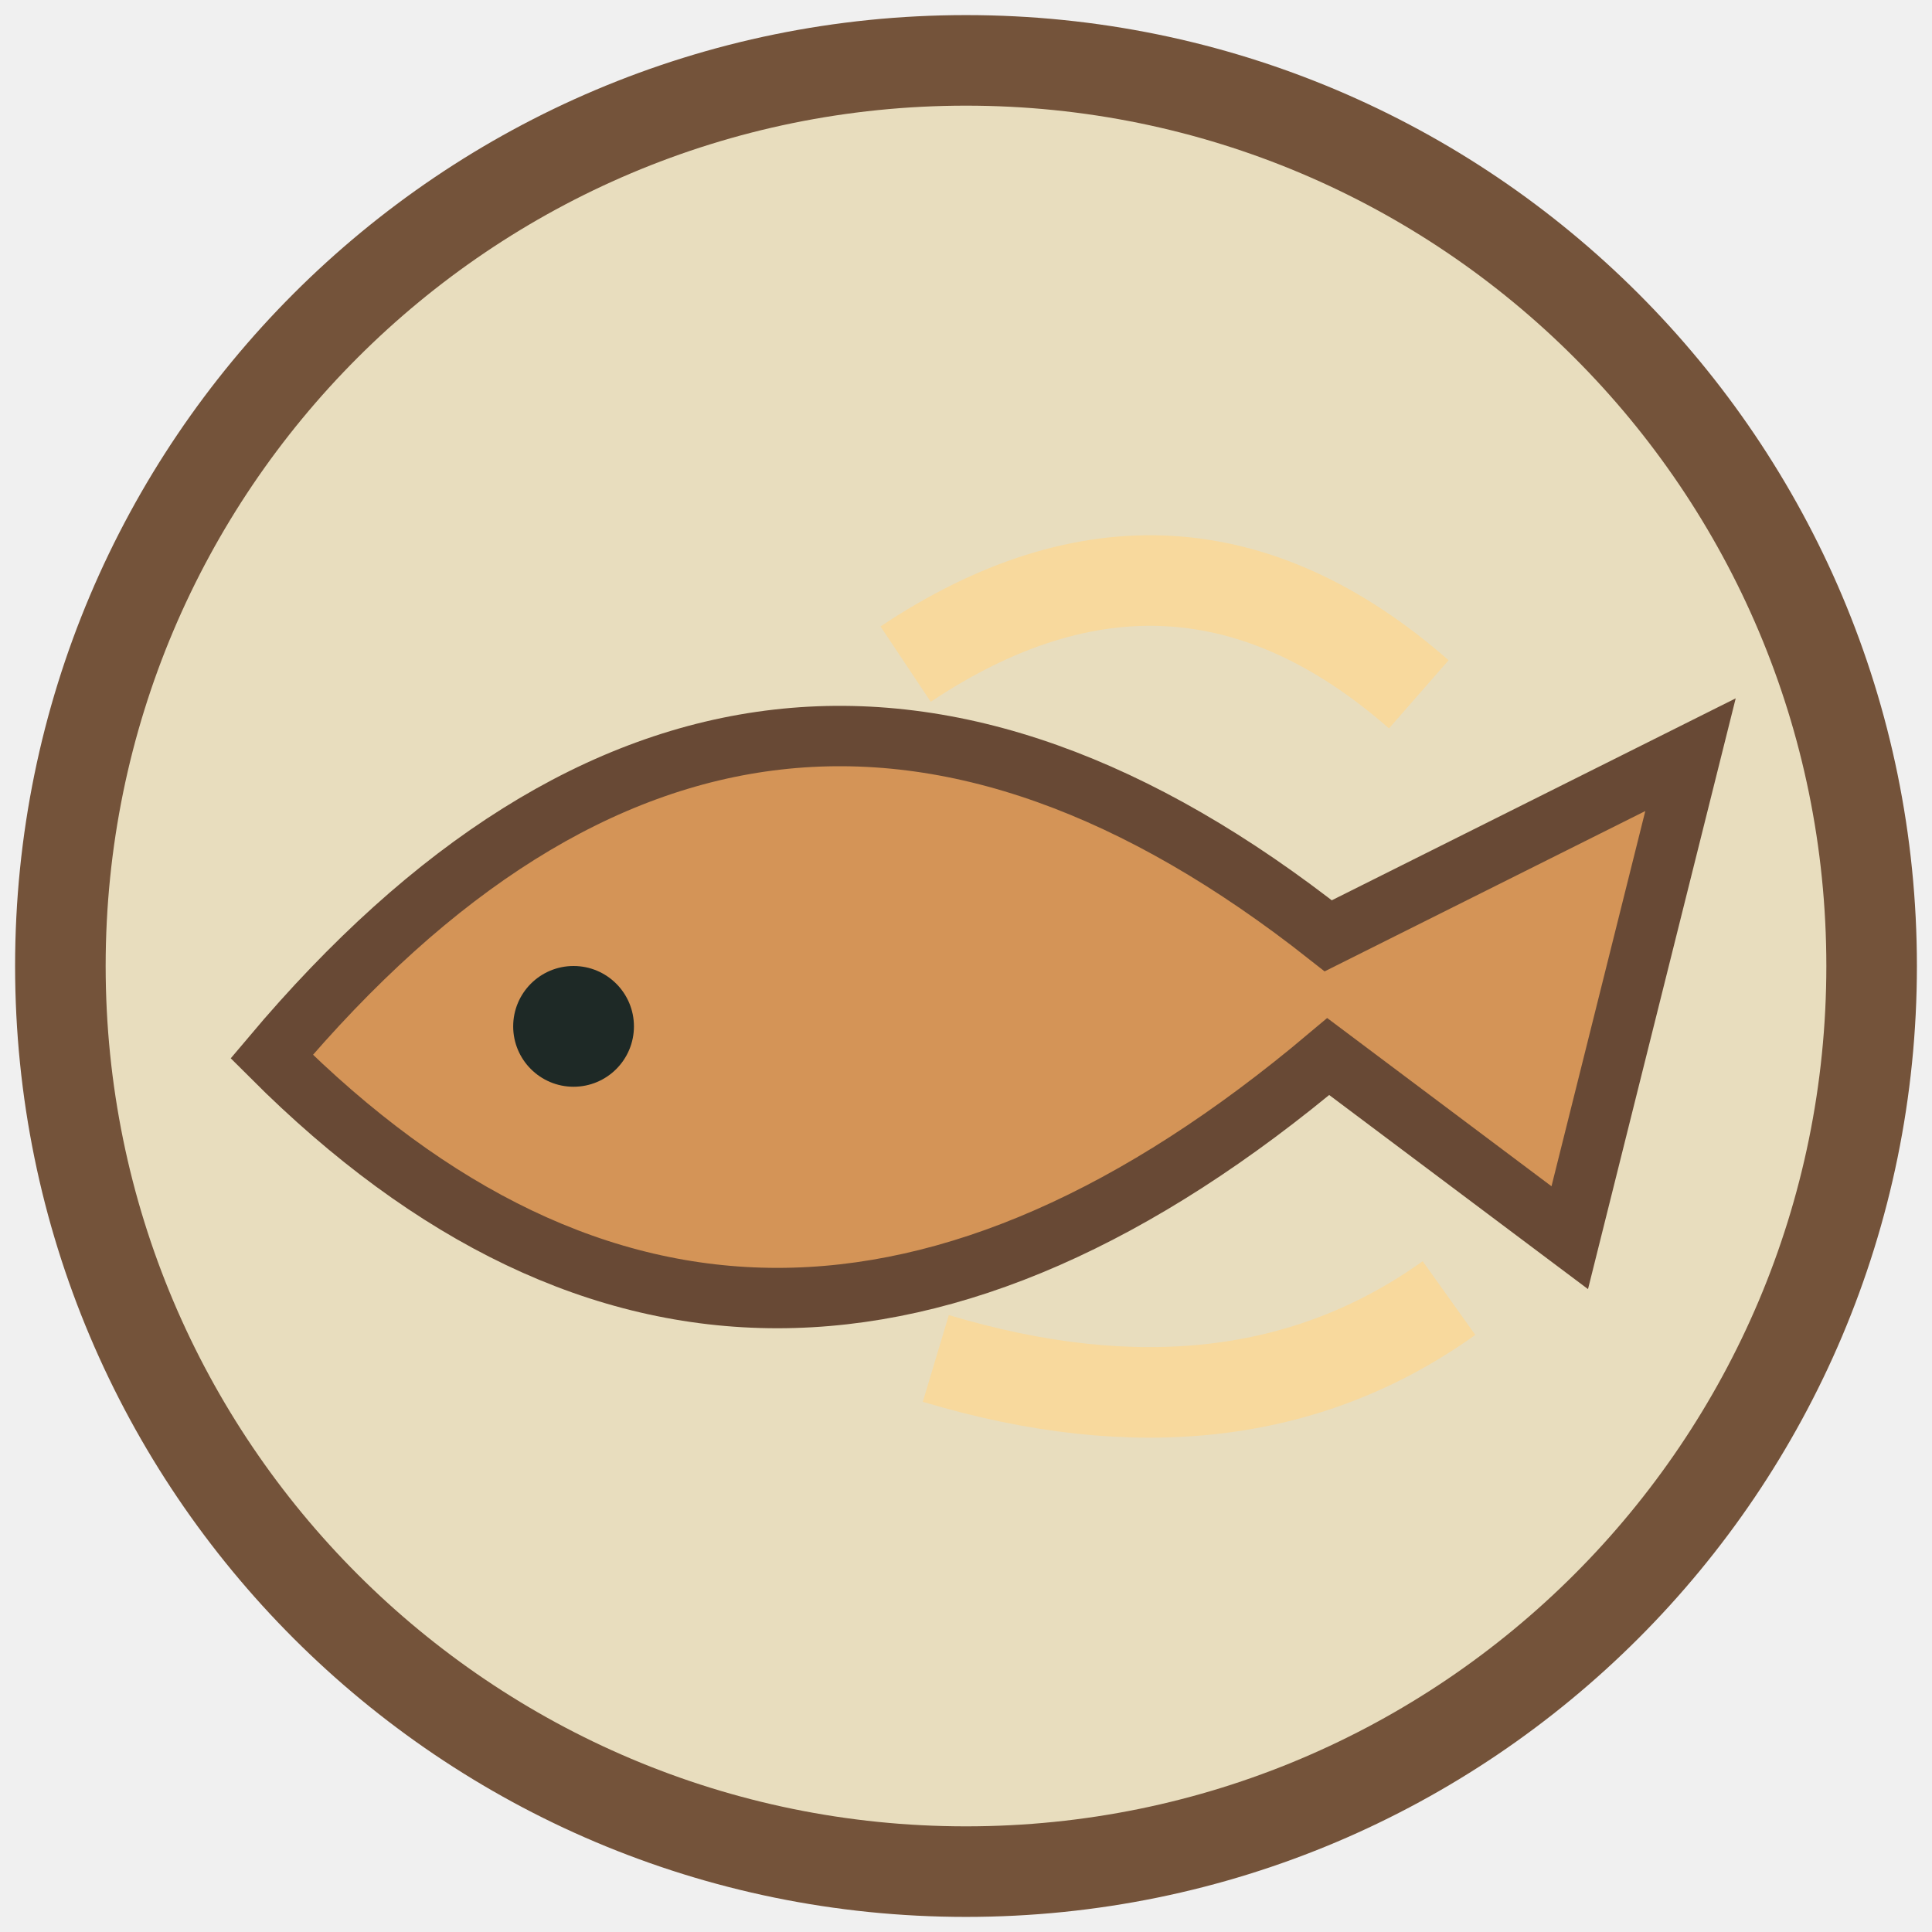
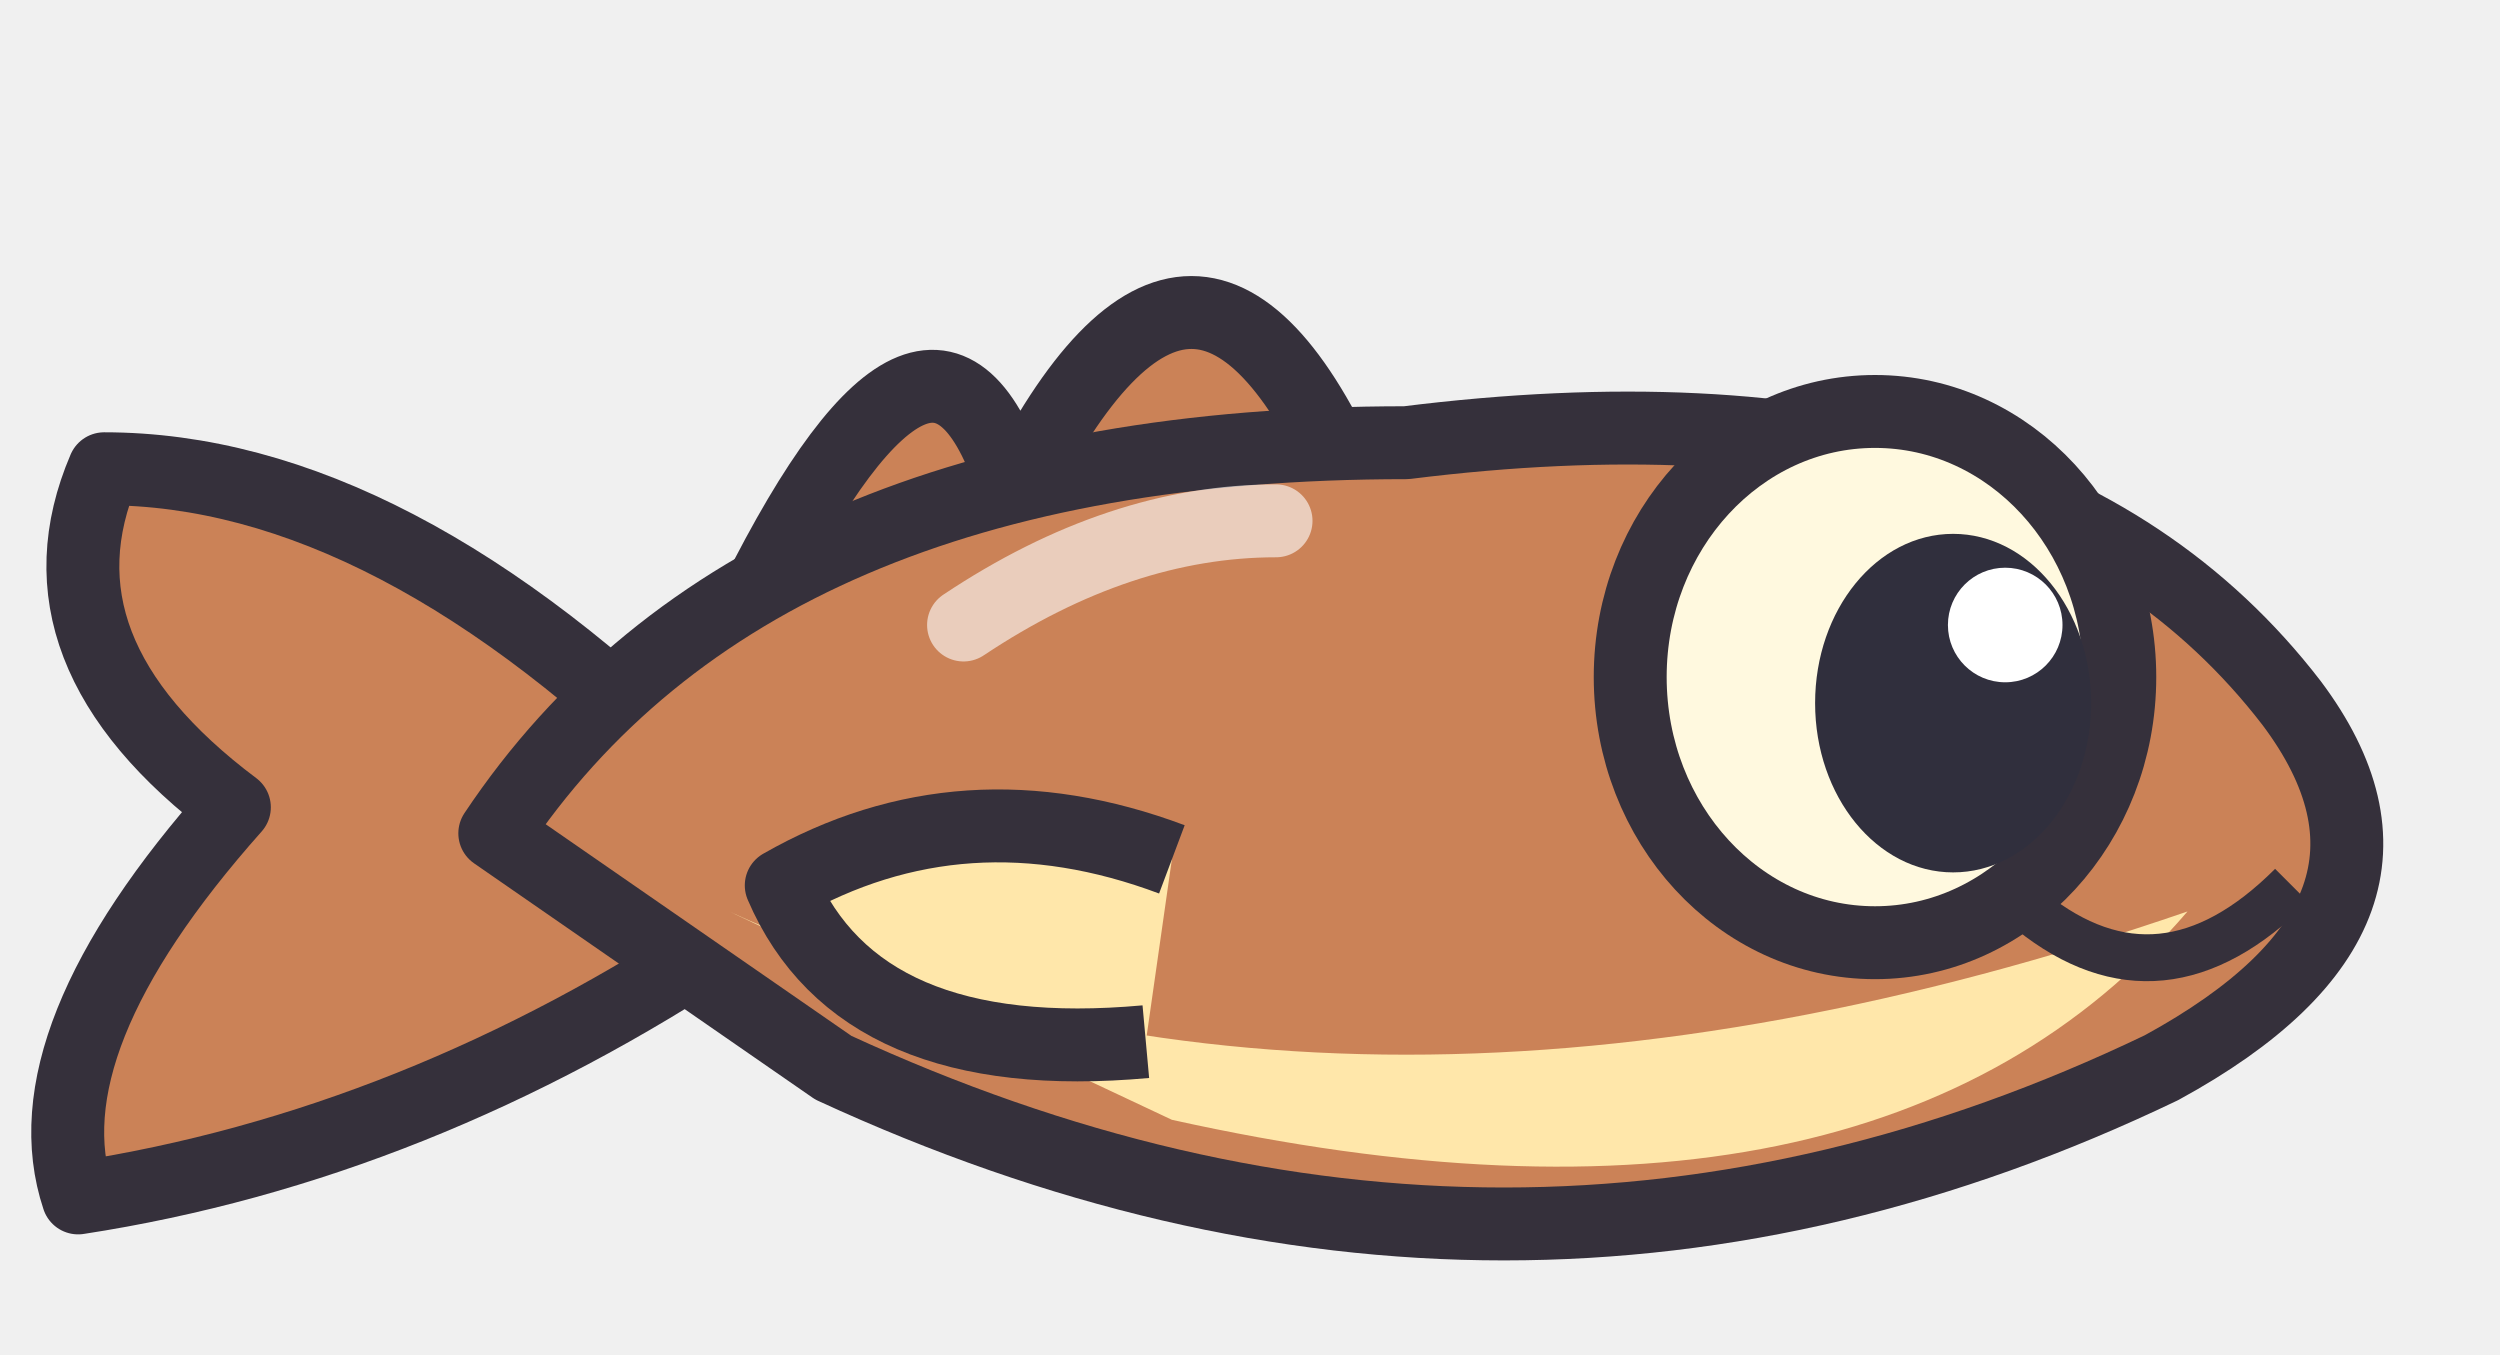
- <svg xmlns="http://www.w3.org/2000/svg" viewBox="0 0 64 64">
-   <circle cx="32" cy="32" r="30" fill="#e8ddbe" stroke="#74533a" stroke-width="3" />
-   <path d="M9 35q16-19 35-4l12-6-4 16-8-6Q25 51 9 35Z" fill="#d49457" stroke="#684935" stroke-width="2" />
-   <circle cx="19" cy="34" r="2" fill="#1e2926" />
-   <path d="M30 22q9-6 17 1M31 45q10 3 17-2" fill="none" stroke="#f8d99d" stroke-width="3" />
+ <svg xmlns="http://www.w3.org/2000/svg" viewBox="0 0 96 52">
+   <g transform="translate(0 0) scale(1)">
+     <g stroke="#35303b" stroke-width="2.8" stroke-linejoin="round">
+       <path d="M27 30Q15 18 4 18Q1 25 9 31Q1 40 3 46Q16 44 28 36Z" fill="#cb8257" />
+       <path d="M29 23Q36 9 39 19Q46 5 52 19L60 22" fill="#cb8257" />
+       <path d="M19 32Q29 17 54 17Q78 14 88 27Q94 35 83 41Q58 53 32 41Z" fill="#cb8257" />
+       <path d="M28 35Q52 46 84 35Q72 49 45 43Z" fill="#ffe7aa" stroke="none" />
+       <path d="M45 33q-8-3-15 1 3 7 14 6" fill="#ffe7aa" />
+       <ellipse cx="72" cy="26" rx="9.4" ry="10.2" fill="#fff9df" />
+       <ellipse cx="75" cy="27" rx="5.3" ry="6.5" fill="#302f3d" stroke="none" />
+       <circle cx="77" cy="24" r="2.2" fill="white" stroke="none" />
+       <path d="M78 35q5 4 10-1" fill="none" stroke-width="1.8" />
+       <path d="M37 24q6-4 12-4" stroke="#fff" opacity=".6" fill="none" stroke-linecap="round" />
+     </g>
+   </g>
</svg>
